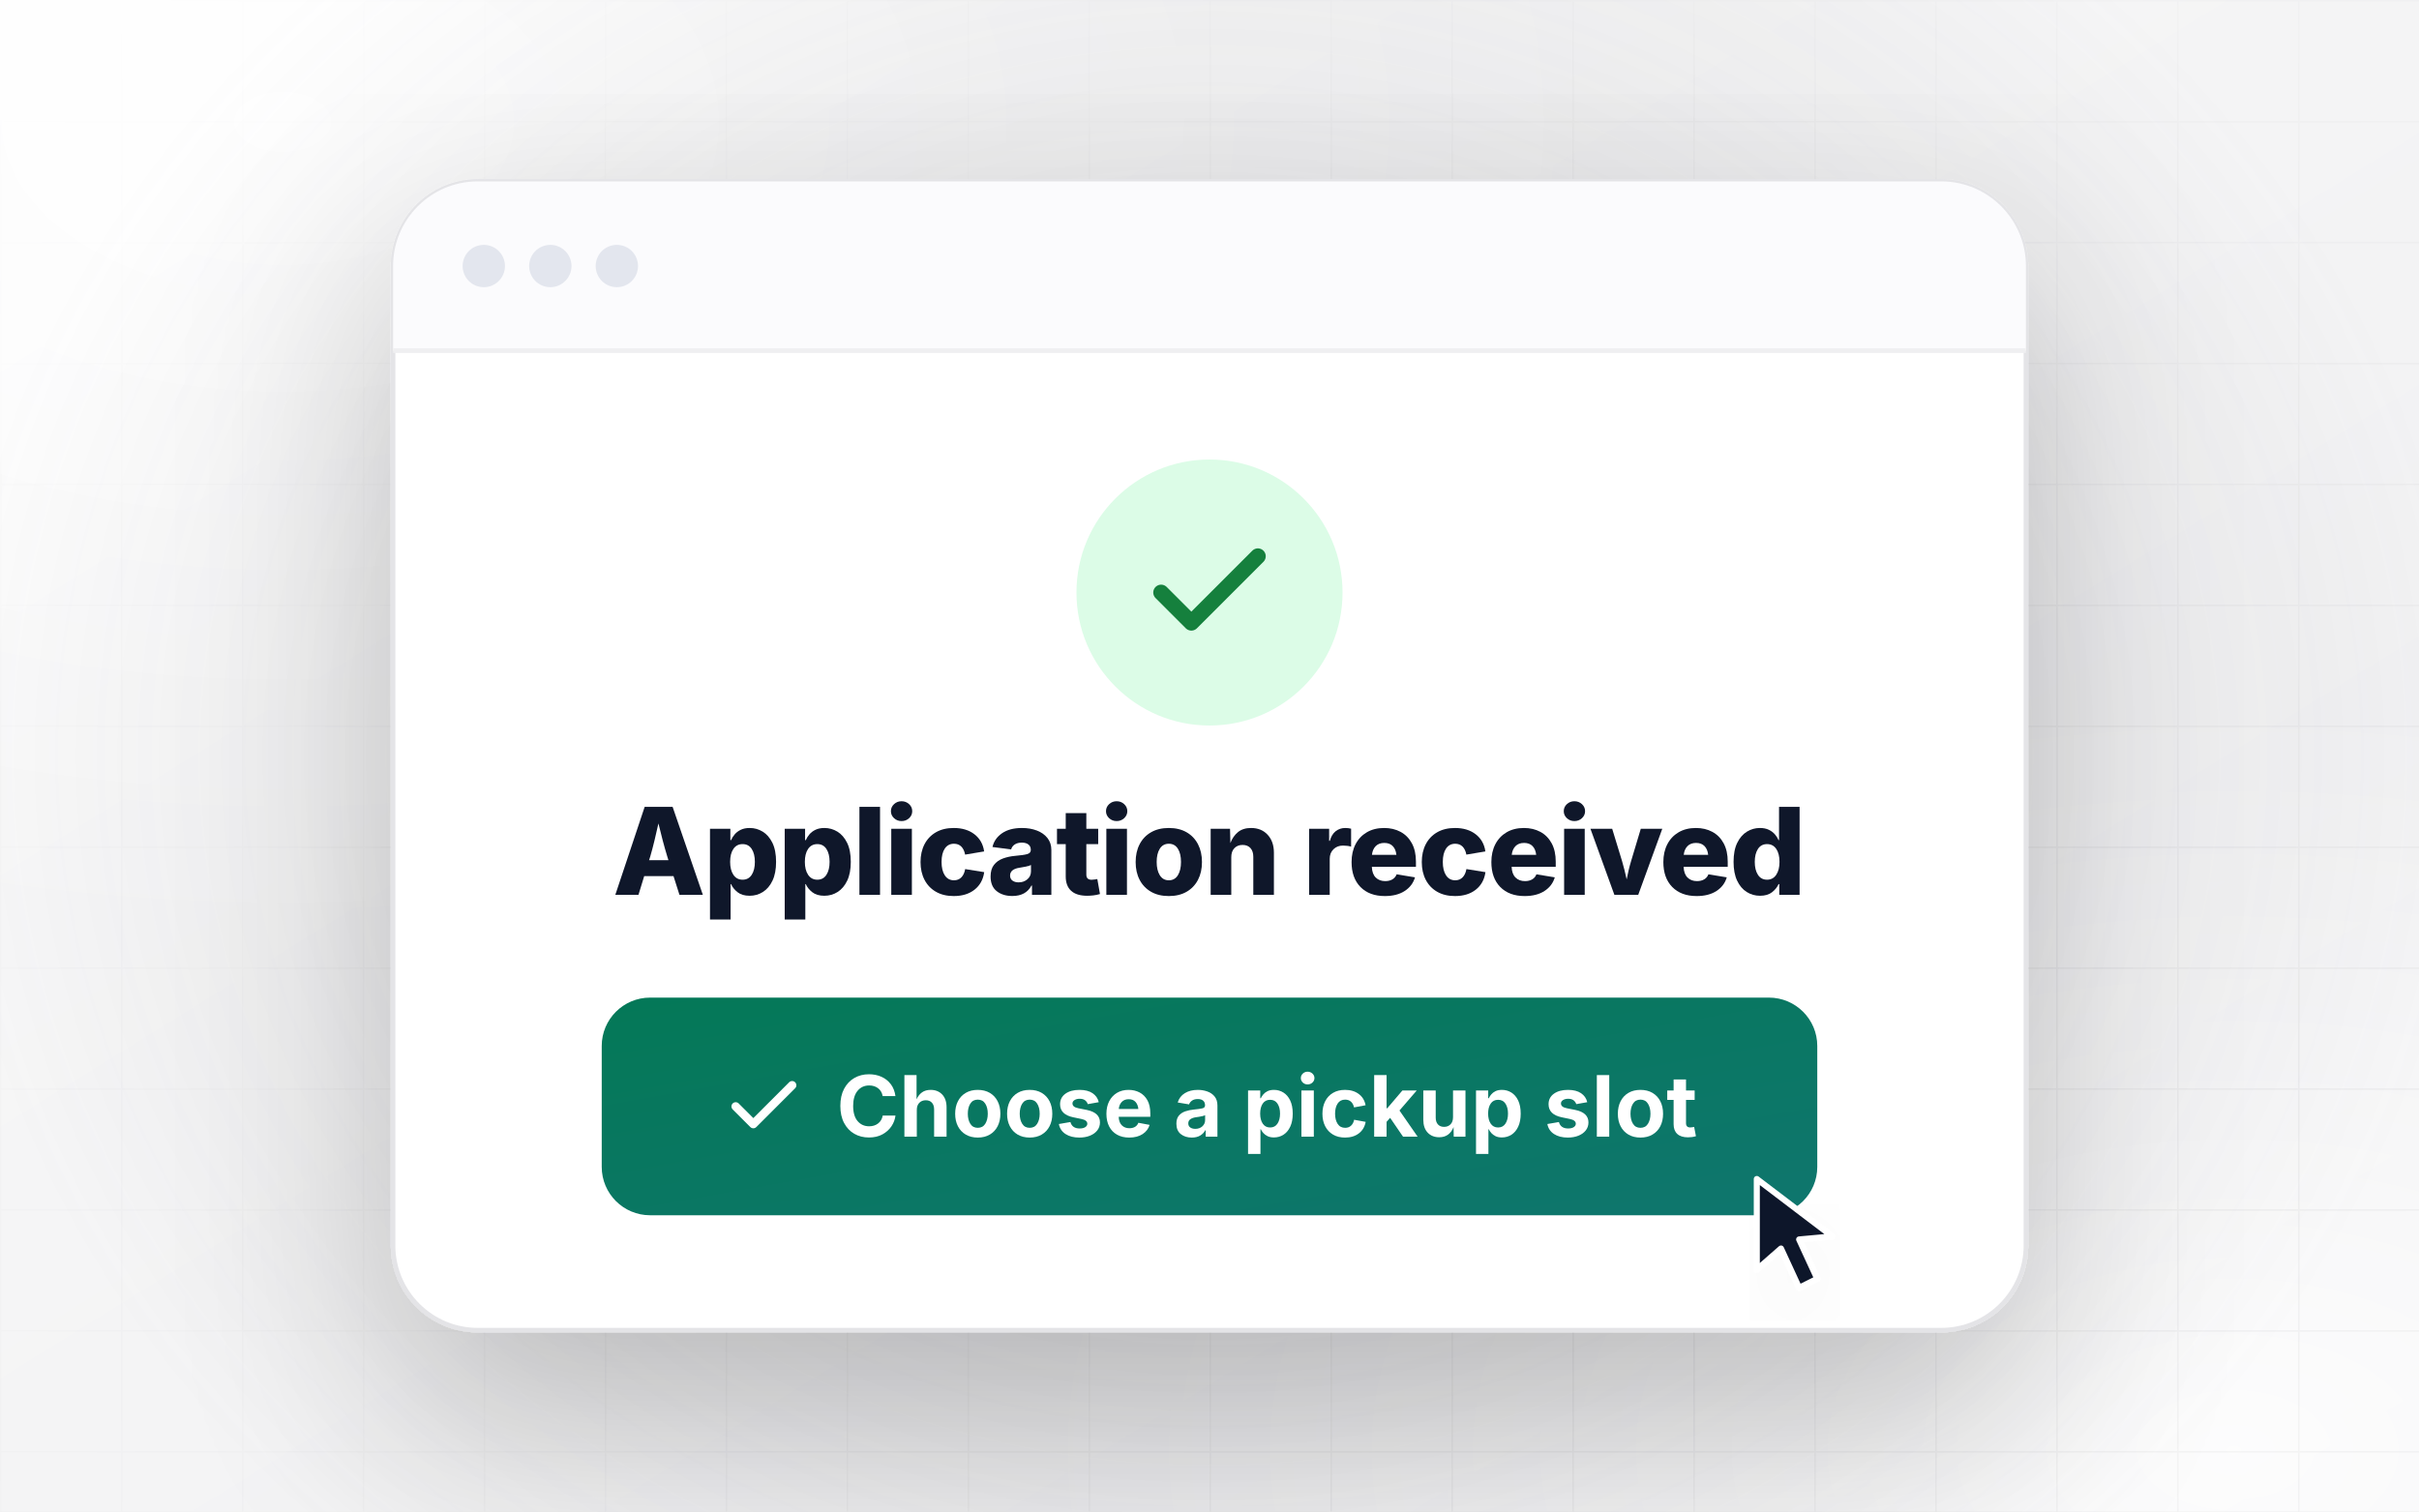
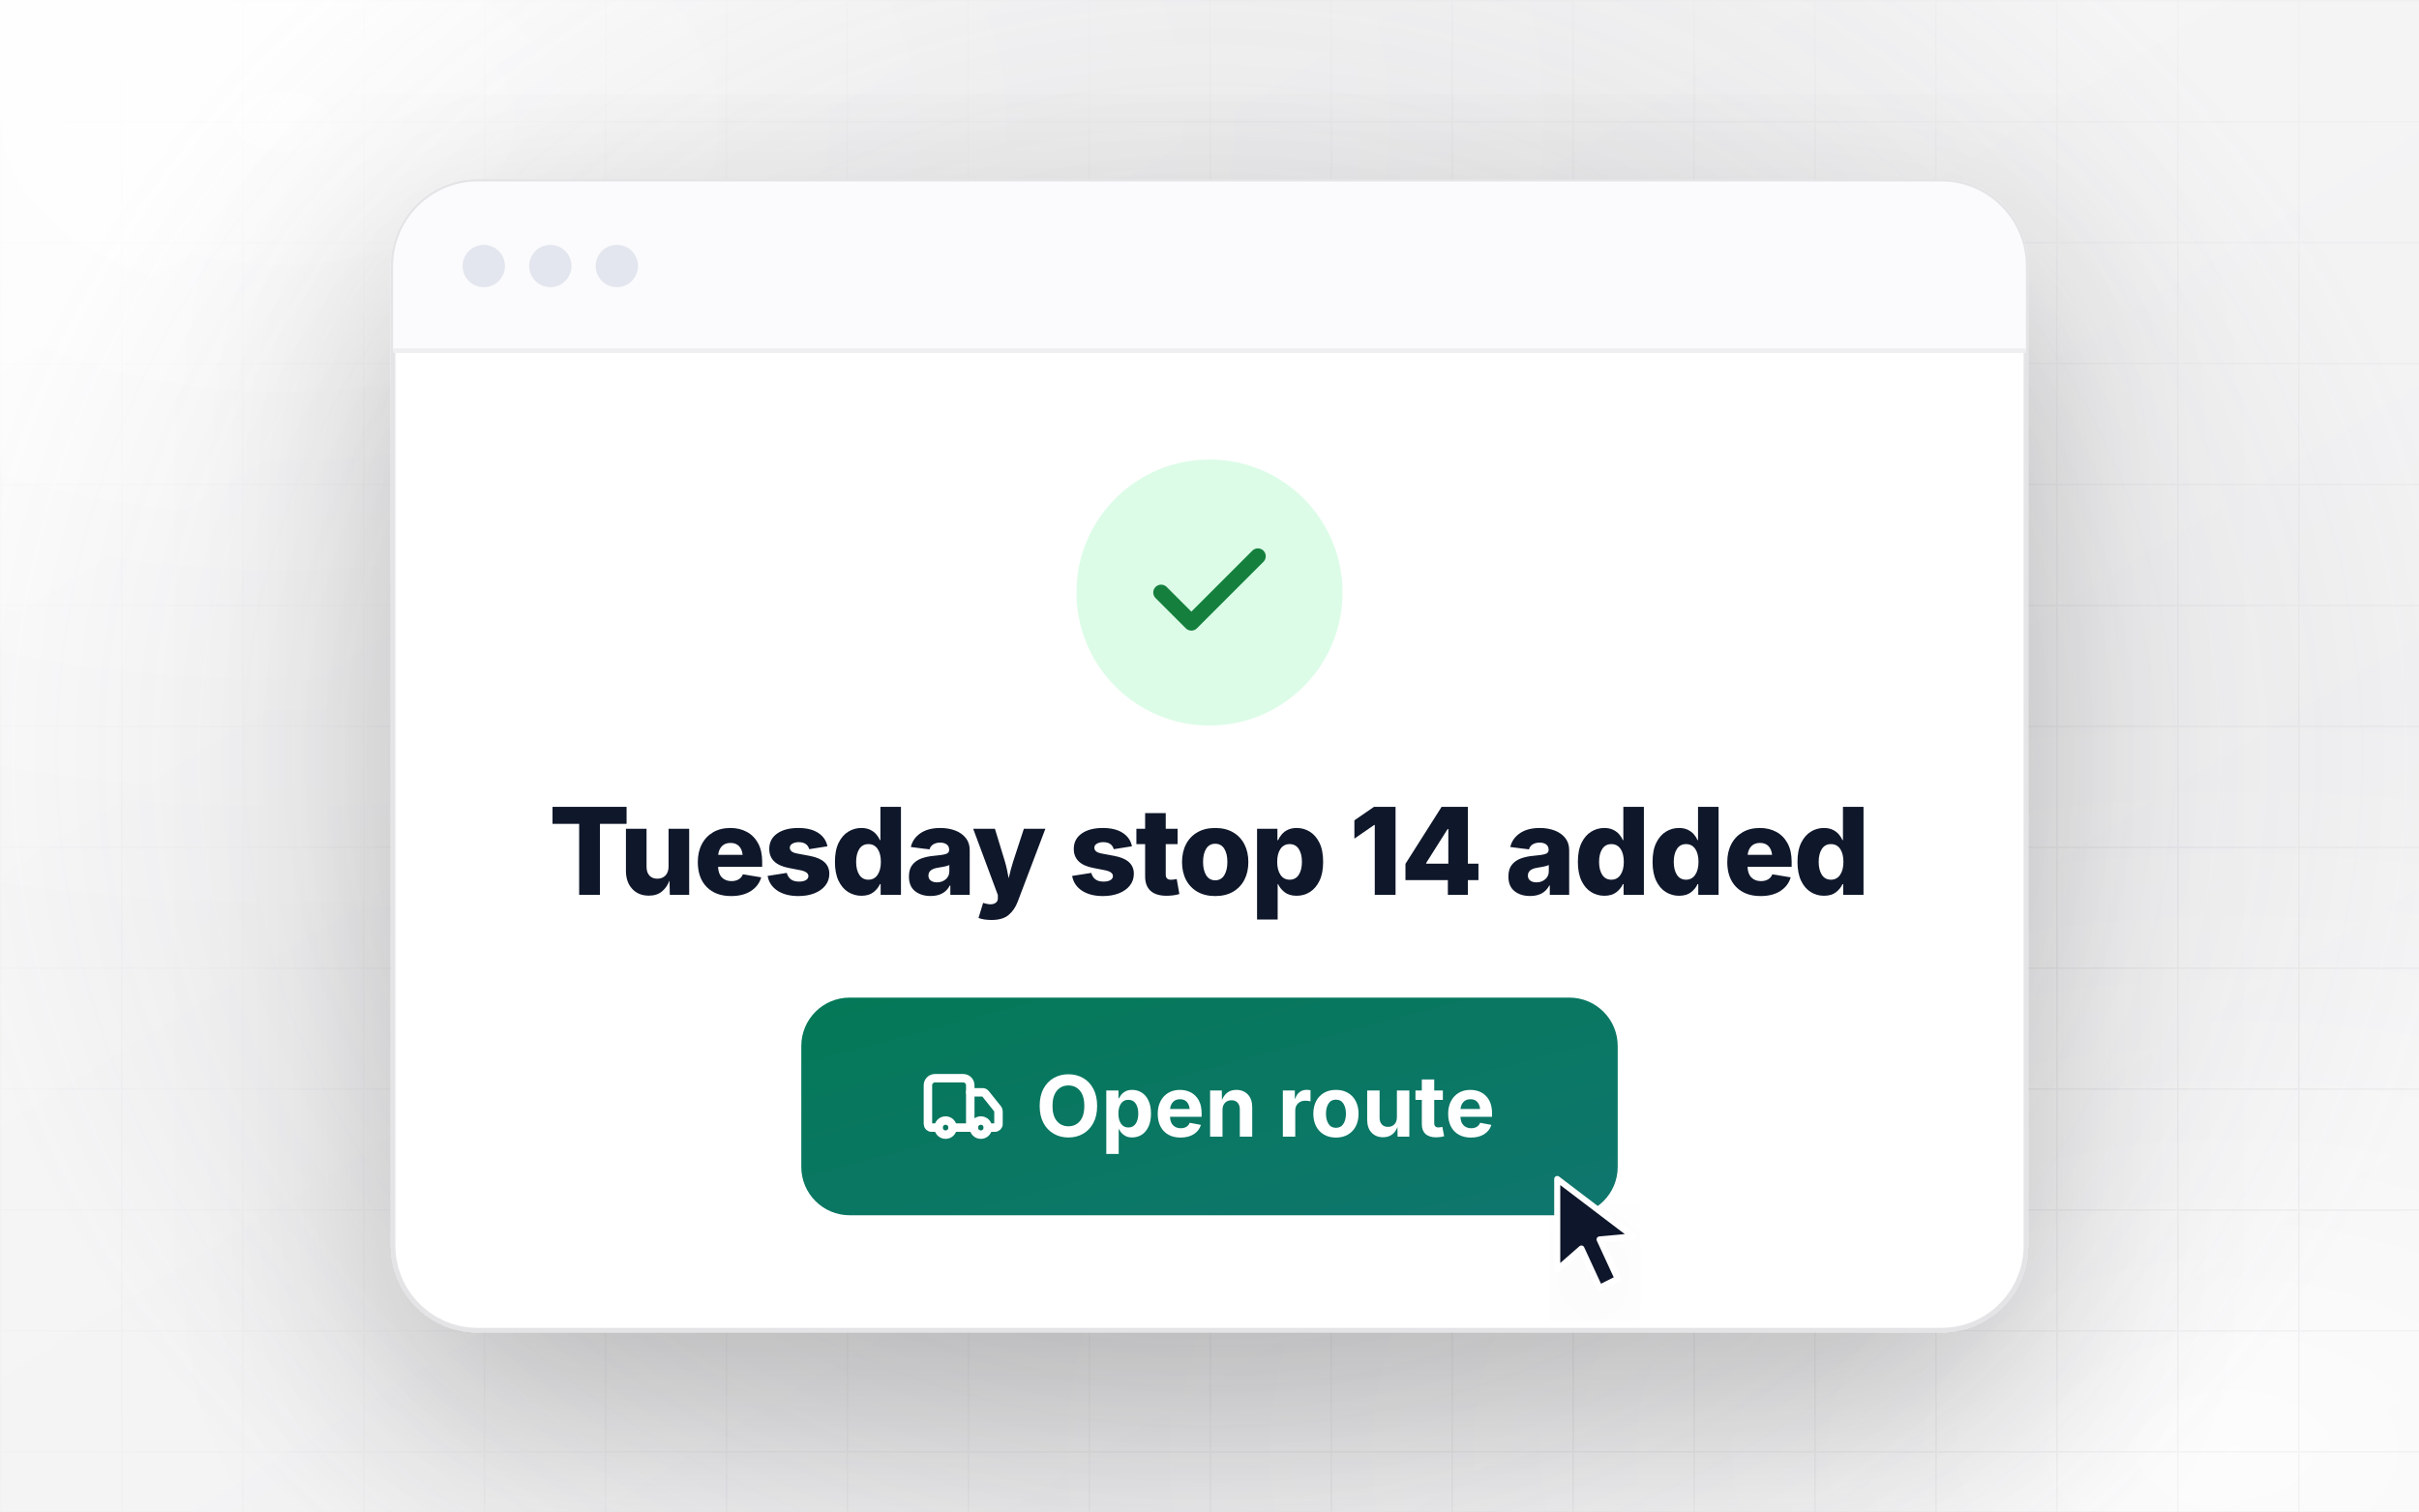
<svg xmlns="http://www.w3.org/2000/svg" xmlns:xlink="http://www.w3.org/1999/xlink" viewBox="0 0 800 500" width="800" height="500" role="img">
  <defs>
    <linearGradient id="bg" x1="0" y1="0" x2="1" y2="1">
      <stop offset="0" stop-color="#FAFAFA" />
      <stop offset="1" stop-color="#EEEEF0" />
    </linearGradient>
    <radialGradient id="glowA" cx="0.12" cy="0.08" r="0.55">
      <stop offset="0" stop-color="#FFFFFF" stop-opacity="0.95" />
      <stop offset="1" stop-color="#FFFFFF" stop-opacity="0" />
    </radialGradient>
    <radialGradient id="glowB" cx="0.92" cy="0.96" r="0.5">
      <stop offset="0" stop-color="#FFFFFF" stop-opacity="0.85" />
      <stop offset="1" stop-color="#FFFFFF" stop-opacity="0" />
    </radialGradient>
    <linearGradient id="gAcc" x1="0" y1="0" x2="1" y2="1">
      <stop offset="0" stop-color="#047857" />
      <stop offset="1" stop-color="#0F766E" />
    </linearGradient>
    <linearGradient id="gStroke" x1="0" y1="0" x2="1" y2="0">
      <stop offset="0" stop-color="#6EE7B7" />
      <stop offset="1" stop-color="#5EEAD4" />
    </linearGradient>
    <pattern id="grid" width="40" height="40" patternUnits="userSpaceOnUse">
      <path d="M40 0H0V40" fill="none" stroke="#52525B" stroke-opacity="0.07" stroke-width="1" />
    </pattern>
    <radialGradient id="fade" cx="0.5" cy="0.45" r="0.65">
      <stop offset="0" stop-color="#fff" stop-opacity="1" />
      <stop offset="1" stop-color="#fff" stop-opacity="0" />
    </radialGradient>
    <mask id="gridMask">
      <rect width="1200" height="800" fill="url(#fade)" />
    </mask>
    <filter id="e1" x="-10%" y="-10%" width="120%" height="140%">
      <feDropShadow dx="0" dy="1" stdDeviation="1.2" flood-color="#0F172A" flood-opacity="0.07" />
      <feDropShadow dx="0" dy="12" stdDeviation="18" flood-color="#18181B" flood-opacity="0.08" />
    </filter>
    <filter id="e2" x="-15%" y="-15%" width="130%" height="160%">
      <feDropShadow dx="0" dy="2" stdDeviation="3" flood-color="#0F172A" flood-opacity="0.10" />
      <feDropShadow dx="0" dy="28" stdDeviation="34" flood-color="#18181B" flood-opacity="0.20" />
    </filter>
    <radialGradient id="spot" cx="0.5" cy="0.5" r="0.5">
      <stop offset="0" stop-color="#71717A" stop-opacity="0.24" />
      <stop offset="1" stop-color="#71717A" stop-opacity="0" />
    </radialGradient>
-     <path id="g800_A" d="M47 0 544 1490H1017L1529 0H1133L1032 317H536L439 0ZM619 587H946L926 651Q887 779 850.0 919.0Q813 1059 777 1209Q743 1058 709.5 918.0Q676 778 639 651Z" />
-     <path id="g800_p" d="M115 -418V1118H460V926H472Q493 976 533.0 1023.5Q573 1071 636.0 1101.5Q699 1132 788 1132Q906 1132 1007.5 1070.0Q1109 1008 1171.5 881.0Q1234 754 1234 558Q1234 368 1173.5 240.5Q1113 113 1011.5 48.5Q910 -16 786 -16Q658 -16 581.5 44.5Q505 105 472 181H464V-418ZM667 256Q768 256 821.5 339.0Q875 422 875 558Q875 694 821.5 776.5Q768 859 667 859Q567 859 511.5 778.0Q456 697 456 558Q456 421 511.5 338.5Q567 256 667 256Z" />
-     <path id="g800_l" d="M464 1490V0H115V1490Z" />
-     <path id="g800_i" d="M115 0V1118H464V0ZM289 1249Q215 1249 162.0 1298.0Q109 1347 109 1417Q109 1487 162.0 1536.0Q215 1585 289 1585Q364 1585 417.0 1536.0Q470 1487 470 1417Q470 1347 417.0 1298.0Q364 1249 289 1249Z" />
-     <path id="g800_c" d="M634 -21Q459 -21 333.0 51.5Q207 124 139.5 253.5Q72 383 72 555Q72 727 139.5 857.0Q207 987 333.0 1059.5Q459 1132 634 1132Q848 1132 985.5 1025.0Q1123 918 1149 735L827 681Q810 769 762.5 817.0Q715 865 638 865Q538 865 483.0 783.5Q428 702 428 557Q428 413 483.0 329.5Q538 246 638 246Q715 246 763.5 296.0Q812 346 828 436L1150 384Q1124 196 987.0 87.5Q850 -21 634 -21Z" />
+     <path id="g800_T" d="M66 1202V1490H1320V1202H869V0H517V1202Z" />
+     <path id="g800_u" d="M503 -14Q327 -14 221.0 101.0Q115 216 115 406V1118H464V474Q464 380 512.5 326.5Q561 273 646 273Q732 273 784.5 327.5Q837 382 837 480V1118H1186V0H858L853 242Q808 125 723.0 55.5Q638 -14 503 -14Z" />
+     <path id="g800_e" d="M636 -21Q373 -21 222.5 132.5Q72 286 72 555Q72 727 139.5 857.0Q207 987 331.0 1059.5Q455 1132 623 1132Q780 1132 901.5 1066.5Q1023 1001 1092.5 873.5Q1162 746 1162 562V474H415Q420 353 481.5 292.5Q543 232 642 232Q712 232 763.0 261.5Q814 291 835 347L1146 296Q1104 151 971.5 65.0Q839 -21 636 -21ZM417 677H831Q821 772 769.0 825.5Q717 879 626 879Q534 879 480.5 824.5Q427 770 417 677Z" />
+     <path id="g800_s" d="M586 -21Q371 -21 232.5 69.5Q94 160 65 320L389 371Q410 298 460.0 261.0Q510 224 599 224Q672 224 714.0 249.5Q756 275 756 317Q756 390 619 417L424 455Q93 518 93 777Q93 944 226.5 1038.0Q360 1132 585 1132Q795 1132 922.0 1049.0Q1049 966 1078 822L770 773Q736 892 591 892Q528 892 484.5 866.5Q441 841 441 798Q441 764 468.0 738.5Q495 713 567 699L781 659Q1110 597 1110 357Q1110 242 1042.5 157.0Q975 72 857.0 25.5Q739 -21 586 -21Z" />
+     <path id="g800_d" d="M520 -16Q396 -16 294.0 48.5Q192 113 132.0 240.5Q72 368 72 558Q72 754 134.5 881.0Q197 1008 298.5 1070.0Q400 1132 517 1132Q606 1132 669.0 1101.5Q732 1071 772.5 1023.5Q813 976 834 926H842V1490H1190V0H846V181H834Q801 105 724.5 44.5Q648 -16 520 -16ZM639 256Q738 256 794.0 338.5Q850 421 850 558Q850 697 794.5 778.0Q739 859 639 859Q538 859 484.5 776.5Q431 694 431 558Q431 422 484.5 339.0Q538 256 639 256Z" />
    <path id="g800_a" d="M428 -20Q267 -20 163.5 62.0Q60 144 60 310Q60 434 117.0 507.0Q174 580 268.5 615.0Q363 650 476 660Q618 672 679.5 689.5Q741 707 741 759V763Q741 821 700.5 852.5Q660 884 589 884Q516 884 469.0 853.0Q422 822 408 769L92 810Q125 953 253.5 1042.5Q382 1132 592 1132Q731 1132 843.5 1089.0Q956 1046 1022.5 962.5Q1089 879 1089 759V0H761V157H752Q659 -20 428 -20ZM534 211Q622 211 683.0 263.0Q744 315 744 398V505Q714 489 657.0 478.0Q600 467 551 459Q390 435 390 326Q390 270 430.5 240.5Q471 211 534 211Z" />
+     <path id="g800_y" d="M112 -392 190 -137 234 -149Q328 -174 386.0 -146.0Q444 -118 440 -49L439 -2L22 1118H390L557 571Q579 499 594.0 427.0Q609 355 623 280Q640 356 659.0 428.0Q678 500 701 571L880 1118H1244L775 -118Q724 -254 623.0 -340.0Q522 -426 334 -426Q199 -426 112 -392Z" />
    <path id="g800_t" d="M718 1118V859H517V342Q517 255 606 255Q624 255 656.5 259.5Q689 264 703 267L748 13Q689 -4 634.0 -10.0Q579 -16 530 -16Q352 -16 260.0 67.5Q168 151 168 311V859H20V1118H168V1384H517V1118Z" />
    <path id="g800_o" d="M634 -21Q459 -21 333.0 51.5Q207 124 139.5 253.5Q72 383 72 555Q72 727 139.5 857.0Q207 987 333.0 1059.5Q459 1132 634 1132Q809 1132 934.5 1059.5Q1060 987 1127.5 857.0Q1195 727 1195 555Q1195 383 1127.5 253.5Q1060 124 934.5 51.5Q809 -21 634 -21ZM634 246Q734 246 787.0 331.5Q840 417 840 557Q840 697 787.0 781.0Q734 865 634 865Q534 865 481.0 781.0Q428 697 428 557Q428 417 481.0 331.5Q534 246 634 246Z" />
-     <path id="g800_n" d="M464 638V0H115V1118H443L449 877Q493 993 578.0 1062.5Q663 1132 799 1132Q974 1132 1080.0 1017.0Q1186 902 1186 712V0H837V644Q837 738 789.0 791.5Q741 845 655 845Q570 845 517.0 790.5Q464 736 464 638Z" />
-     <path id="g800_r" d="M115 0V1118H454V914H466Q496 1024 565.5 1078.0Q635 1132 727 1132Q778 1132 826 1120V816Q801 825 760.5 829.5Q720 834 688 834Q591 834 527.5 772.0Q464 710 464 610V0Z" />
-     <path id="g800_e" d="M636 -21Q373 -21 222.5 132.5Q72 286 72 555Q72 727 139.5 857.0Q207 987 331.0 1059.5Q455 1132 623 1132Q780 1132 901.5 1066.5Q1023 1001 1092.5 873.5Q1162 746 1162 562V474H415Q420 353 481.5 292.5Q543 232 642 232Q712 232 763.0 261.5Q814 291 835 347L1146 296Q1104 151 971.5 65.0Q839 -21 636 -21ZM417 677H831Q821 772 769.0 825.5Q717 879 626 879Q534 879 480.5 824.5Q427 770 417 677Z" />
-     <path id="g800_v" d="M427 0 22 1118H390L557 571Q580 496 598.5 419.0Q617 342 635 261Q651 342 669.0 418.5Q687 495 710 571L874 1118H1238L831 0Z" />
-     <path id="g800_d" d="M520 -16Q396 -16 294.0 48.5Q192 113 132.0 240.5Q72 368 72 558Q72 754 134.5 881.0Q197 1008 298.5 1070.0Q400 1132 517 1132Q606 1132 669.0 1101.5Q732 1071 772.5 1023.5Q813 976 834 926H842V1490H1190V0H846V181H834Q801 105 724.5 44.5Q648 -16 520 -16ZM639 256Q738 256 794.0 338.5Q850 421 850 558Q850 697 794.5 778.0Q739 859 639 859Q538 859 484.5 776.5Q431 694 431 558Q431 422 484.5 339.0Q538 256 639 256Z" />
-     <path id="g700_C" d="M786 -20Q587 -20 431.0 70.0Q275 160 184.5 331.0Q94 502 94 744Q94 987 185.0 1158.5Q276 1330 433.0 1420.0Q590 1510 786 1510Q955 1510 1092.0 1447.5Q1229 1385 1317.0 1266.5Q1405 1148 1427 981H1118Q1097 1102 1008.5 1170.5Q920 1239 792 1239Q618 1239 511.0 1110.0Q404 981 404 744Q404 502 511.5 376.5Q619 251 791 251Q918 251 1007.5 319.5Q1097 388 1119 510H1428Q1411 371 1330.0 250.5Q1249 130 1111.5 55.0Q974 -20 786 -20Z" />
-     <path id="g700_h" d="M428 647V0H128V1490H422V904Q471 1013 555.0 1072.5Q639 1132 763 1132Q937 1132 1042.5 1020.0Q1148 908 1148 711V0H847V659Q847 763 793.5 822.0Q740 881 645 881Q549 881 488.5 819.5Q428 758 428 647Z" />
+     <path id="g800_p" d="M115 -418V1118H460V926H472Q493 976 533.0 1023.5Q573 1071 636.0 1101.5Q699 1132 788 1132Q906 1132 1007.5 1070.0Q1109 1008 1171.5 881.0Q1234 754 1234 558Q1234 368 1173.5 240.5Q1113 113 1011.5 48.5Q910 -16 786 -16Q658 -16 581.5 44.5Q505 105 472 181H464V-418ZM667 256Q768 256 821.5 339.0Q875 422 875 558Q875 694 821.5 776.5Q768 859 667 859Q567 859 511.5 778.0Q456 697 456 558Q456 421 511.5 338.5Q567 256 667 256Z" />
+     <path id="g800_one" d="M788 1490V0H436V1183H426L91 952V1262L423 1490Z" />
+     <path id="g800_four" d="M93 249V525L705 1490H1150V528H1329V249H1150V0H811V249ZM819 528V1114H807L444 540V528Z" />
+     <path id="g700_O" d="M789 -20Q592 -20 434.5 70.0Q277 160 185.5 331.0Q94 502 94 744Q94 987 185.5 1158.5Q277 1330 434.5 1420.0Q592 1510 789 1510Q987 1510 1144.0 1420.0Q1301 1330 1392.5 1158.5Q1484 987 1484 744Q1484 501 1392.5 330.5Q1301 160 1144.0 70.0Q987 -20 789 -20ZM789 251Q963 251 1068.5 377.5Q1174 504 1174 744Q1174 985 1068.5 1112.0Q963 1239 789 1239Q616 1239 510.0 1111.5Q404 984 404 744Q404 505 510.0 378.0Q616 251 789 251Z" />
+     <path id="g700_p" d="M128 -418V1118H423V930H437Q457 974 495.5 1021.0Q534 1068 597.5 1100.0Q661 1132 756 1132Q880 1132 983.0 1068.0Q1086 1004 1147.5 876.0Q1209 748 1209 557Q1209 371 1149.0 242.5Q1089 114 986.0 47.5Q883 -19 754 -19Q663 -19 600.0 12.0Q537 43 497.5 88.5Q458 134 437 179H428V-418ZM662 222Q779 222 840.5 316.0Q902 410 902 558Q902 705 841.0 798.5Q780 892 662 892Q546 892 483.5 801.0Q421 710 421 558Q421 406 484.0 314.0Q547 222 662 222Z" />
+     <path id="g700_e" d="M633 -22Q462 -22 338.0 48.0Q214 118 147.5 247.0Q81 376 81 553Q81 726 147.5 856.0Q214 986 334.5 1059.0Q455 1132 618 1132Q764 1132 883.0 1070.0Q1002 1008 1072.5 882.0Q1143 756 1143 565V481H378Q383 344 454.0 274.0Q525 204 638 204Q717 204 773.5 237.5Q830 271 854 336L1126 285Q1085 146 956.5 62.0Q828 -22 633 -22ZM380 669H854Q843 778 784.0 842.0Q725 906 621 906Q513 906 451.0 839.5Q389 773 380 669Z" />
+     <path id="g700_n" d="M428 647V0H128V1118H411L415 887Q462 1004 548.0 1068.0Q634 1132 763 1132Q937 1132 1042.0 1020.0Q1147 908 1147 711V0H847V659Q847 763 793.5 822.0Q740 881 645 881Q549 881 488.5 819.5Q428 758 428 647Z" />
+     <path id="g700_r" d="M128 0V1118H418V923H430Q461 1026 533.5 1079.5Q606 1133 700 1133Q751 1133 797 1123V855Q777 861 738.5 865.5Q700 870 667 870Q563 870 495.5 805.0Q428 740 428 636V0Z" />
    <path id="g700_o" d="M628 -22Q460 -22 337.0 50.5Q214 123 147.5 252.5Q81 382 81 554Q81 727 147.5 857.0Q214 987 337.0 1059.5Q460 1132 628 1132Q796 1132 919.0 1059.5Q1042 987 1108.5 857.0Q1175 727 1175 554Q1175 382 1108.5 252.5Q1042 123 919.0 50.5Q796 -22 628 -22ZM628 214Q748 214 809.0 311.0Q870 408 870 555Q870 703 809.0 799.5Q748 896 628 896Q508 896 447.5 799.5Q387 703 387 555Q387 408 447.5 311.0Q508 214 628 214Z" />
-     <path id="g700_s" d="M572 -22Q370 -22 238.5 64.0Q107 150 78 306L357 354Q400 198 581 198Q667 198 716.5 230.5Q766 263 766 313Q766 398 622 428L429 468Q107 534 107 785Q107 946 236.0 1039.0Q365 1132 577 1132Q776 1132 894.0 1051.0Q1012 970 1043 834L777 787Q759 844 711.0 880.5Q663 917 581 917Q507 917 457.0 885.5Q407 854 407 804Q407 762 439.5 732.5Q472 703 551 687L752 647Q1072 582 1072 345Q1072 235 1008.0 152.5Q944 70 831.0 24.0Q718 -22 572 -22Z" />
-     <path id="g700_e" d="M633 -22Q462 -22 338.0 48.0Q214 118 147.5 247.0Q81 376 81 553Q81 726 147.5 856.0Q214 986 334.5 1059.0Q455 1132 618 1132Q764 1132 883.0 1070.0Q1002 1008 1072.5 882.0Q1143 756 1143 565V481H378Q383 344 454.0 274.0Q525 204 638 204Q717 204 773.5 237.5Q830 271 854 336L1126 285Q1085 146 956.5 62.0Q828 -22 633 -22ZM380 669H854Q843 778 784.0 842.0Q725 906 621 906Q513 906 451.0 839.5Q389 773 380 669Z" />
-     <path id="g700_a" d="M440 -22Q280 -22 174.0 62.5Q68 147 68 313Q68 438 128.0 509.0Q188 580 284.0 613.0Q380 646 490 656Q634 670 697.5 685.5Q761 701 761 756V761Q761 832 715.5 871.0Q670 910 586 910Q499 910 446.0 872.5Q393 835 375 781L100 827Q143 972 271.5 1052.0Q400 1132 587 1132Q707 1132 815.5 1094.0Q924 1056 992.5 972.5Q1061 889 1061 753V0H777V155H767Q726 77 645.0 27.5Q564 -22 440 -22ZM525 189Q630 189 696.5 250.0Q763 311 763 400V521Q745 508 704.5 498.5Q664 489 619.0 481.5Q574 474 541 470Q458 458 407.0 423.0Q356 388 356 321Q356 256 403.5 222.5Q451 189 525 189Z" />
-     <path id="g700_p" d="M128 -418V1118H423V930H437Q457 974 495.5 1021.0Q534 1068 597.5 1100.0Q661 1132 756 1132Q880 1132 983.0 1068.0Q1086 1004 1147.5 876.0Q1209 748 1209 557Q1209 371 1149.0 242.5Q1089 114 986.0 47.5Q883 -19 754 -19Q663 -19 600.0 12.0Q537 43 497.5 88.5Q458 134 437 179H428V-418ZM662 222Q779 222 840.5 316.0Q902 410 902 558Q902 705 841.0 798.5Q780 892 662 892Q546 892 483.5 801.0Q421 710 421 558Q421 406 484.0 314.0Q547 222 662 222Z" />
-     <path id="g700_i" d="M128 0V1118H428V0ZM278 1264Q210 1264 162.0 1309.0Q114 1354 114 1418Q114 1482 162.0 1527.0Q210 1572 278 1572Q346 1572 394.5 1527.0Q443 1482 443 1418Q443 1354 394.5 1309.0Q346 1264 278 1264Z" />
-     <path id="g700_c" d="M628 -22Q459 -22 336.5 50.5Q214 123 147.5 252.5Q81 382 81 554Q81 727 147.5 857.0Q214 987 336.5 1059.5Q459 1132 628 1132Q827 1132 960.0 1032.5Q1093 933 1125 760L846 708Q827 795 772.5 845.5Q718 896 631 896Q511 896 449.0 801.5Q387 707 387 555Q387 405 449.0 309.5Q511 214 631 214Q718 214 774.0 266.5Q830 319 848 409L1127 358Q1095 181 962.0 79.5Q829 -22 628 -22Z" />
-     <path id="g700_k" d="M128 0V1490H428V688H445L811 1118H1158L740 633L1179 0H826L514 456L428 359V0Z" />
    <path id="g700_u" d="M513 -14Q339 -14 233.5 98.0Q128 210 128 407V1118H428V459Q428 355 482.0 296.0Q536 237 630 237Q726 237 786.5 298.5Q847 360 847 471V1118H1148V0H864L860 232Q813 113 726.5 49.5Q640 -14 513 -14Z" />
-     <path id="g700_l" d="M428 1490V0H128V1490Z" />
    <path id="g700_t" d="M683 1118V889H474V327Q474 223 576 223Q593 223 623.5 227.5Q654 232 671 236L714 11Q664 -4 614.5 -10.0Q565 -16 520 -16Q352 -16 263.0 65.5Q174 147 174 301V889H20V1118H174V1384H474V1118Z" />
  </defs>
  <style>
.pulse{transform-box:fill-box;transform-origin:center;animation:pulse 2.4s cubic-bezier(.2,.7,.3,1) infinite}
@keyframes pulse{0%{transform:scale(1);opacity:.30}75%{transform:scale(2.1);opacity:0}100%{transform:scale(2.1);opacity:0}}
.caret{animation:blink 1.1s steps(1) infinite}
@keyframes blink{0%,55%{opacity:1}56%,100%{opacity:0}}
.press{transform-box:fill-box;transform-origin:0 0;animation:press 3.2s ease-in-out infinite}
@keyframes press{0%,58%,100%{transform:translate(0,0) scale(1)}66%{transform:translate(1.5px,2px) scale(.9)}74%{transform:translate(0,0) scale(1)}}
.ripple{transform-box:fill-box;transform-origin:center;opacity:0;animation:ripple 3.2s ease-out infinite}
@keyframes ripple{0%,62%{opacity:0;transform:scale(.4)}68%{opacity:.5}100%{opacity:0;transform:scale(2.4)}}
.sweep{animation:sweep 4.8s cubic-bezier(.45,0,.2,1) infinite}
@keyframes sweep{0%{transform:translateY(-470px);opacity:0}8%{opacity:1}72%{transform:translateY(0);opacity:1}100%{transform:translateY(0);opacity:1}}
.ring{transform-box:fill-box;transform-origin:50% 12%;animation:ring 4s ease-in-out infinite}
@keyframes ring{0%,70%,100%{transform:rotate(0)}74%{transform:rotate(14deg)}78%{transform:rotate(-12deg)}82%{transform:rotate(8deg)}86%{transform:rotate(-4deg)}90%{transform:rotate(0)}}
.glow{animation:glow 2.6s ease-in-out infinite}
@keyframes glow{0%,100%{opacity:1}50%{opacity:.45}}
.float{animation:float 6s ease-in-out infinite}
@keyframes float{0%,100%{transform:translateY(0)}50%{transform:translateY(-6px)}}
@media (prefers-reduced-motion: reduce){*{animation:none!important}}
</style>
  <rect width="800" height="500" fill="url(#bg)" />
  <rect width="800" height="500" fill="url(#glowA)" />
  <rect width="800" height="500" fill="url(#glowB)" />
  <rect width="800" height="500" fill="url(#grid)" mask="url(#gridMask)" />
  <ellipse cx="400.0" cy="250.0" rx="421.2" ry="361.0" fill="url(#spot)" />
  <rect x="130" y="60" width="540" height="380" rx="28" fill="#fff" stroke="#E4E4E7" stroke-width="1.5" filter="url(#e2)" />
  <path d="M130 116 V88 a28 28 0 0 1 28 -28 H642 a28 28 0 0 1 28 28 V116 Z" fill="#FBFBFD" />
  <line x1="130" y1="116" x2="670" y2="116" stroke="#EFEFF1" stroke-width="1.5" />
  <circle cx="160" cy="88" r="7" fill="#E3E6EE" />
  <circle cx="182" cy="88" r="7" fill="#E3E6EE" />
  <circle cx="204" cy="88" r="7" fill="#E3E6EE" />
  <circle cx="400.0" cy="196" r="44" fill="#DCFCE7" />
  <g transform="translate(376.0 172) scale(2)" fill="none" stroke="#15803D" stroke-width="2.6" stroke-linecap="round" stroke-linejoin="round">
    <path d="M20 6 9 17l-5-5" />
  </g>
  <g>
-     <use href="#g800_A" xlink:href="#g800_A" transform="translate(202.58 296.00) scale(0.01953 -0.01953)" fill="#0F172A" />
-     <use href="#g800_p" xlink:href="#g800_p" transform="translate(232.56 296.00) scale(0.01953 -0.01953)" fill="#0F172A" />
-     <use href="#g800_p" xlink:href="#g800_p" transform="translate(257.27 296.00) scale(0.01953 -0.01953)" fill="#0F172A" />
-     <use href="#g800_l" xlink:href="#g800_l" transform="translate(281.98 296.00) scale(0.01953 -0.01953)" fill="#0F172A" />
-     <use href="#g800_i" xlink:href="#g800_i" transform="translate(292.51 296.00) scale(0.01953 -0.01953)" fill="#0F172A" />
-     <use href="#g800_c" xlink:href="#g800_c" transform="translate(303.03 296.00) scale(0.01953 -0.01953)" fill="#0F172A" />
-     <use href="#g800_a" xlink:href="#g800_a" transform="translate(326.43 296.00) scale(0.01953 -0.01953)" fill="#0F172A" />
-     <use href="#g800_t" xlink:href="#g800_t" transform="translate(349.17 296.00) scale(0.01953 -0.01953)" fill="#0F172A" />
-     <use href="#g800_i" xlink:href="#g800_i" transform="translate(363.64 296.00) scale(0.01953 -0.01953)" fill="#0F172A" />
-     <use href="#g800_o" xlink:href="#g800_o" transform="translate(374.17 296.00) scale(0.01953 -0.01953)" fill="#0F172A" />
-     <use href="#g800_n" xlink:href="#g800_n" transform="translate(398.14 296.00) scale(0.01953 -0.01953)" fill="#0F172A" />
-     <use href="#g800_r" xlink:href="#g800_r" transform="translate(430.70 296.00) scale(0.01953 -0.01953)" fill="#0F172A" />
-     <use href="#g800_e" xlink:href="#g800_e" transform="translate(445.58 296.00) scale(0.01953 -0.01953)" fill="#0F172A" />
-     <use href="#g800_c" xlink:href="#g800_c" transform="translate(468.80 296.00) scale(0.01953 -0.01953)" fill="#0F172A" />
-     <use href="#g800_e" xlink:href="#g800_e" transform="translate(491.81 296.00) scale(0.01953 -0.01953)" fill="#0F172A" />
-     <use href="#g800_i" xlink:href="#g800_i" transform="translate(515.03 296.00) scale(0.01953 -0.01953)" fill="#0F172A" />
-     <use href="#g800_v" xlink:href="#g800_v" transform="translate(525.56 296.00) scale(0.01953 -0.01953)" fill="#0F172A" />
-     <use href="#g800_e" xlink:href="#g800_e" transform="translate(548.69 296.00) scale(0.01953 -0.01953)" fill="#0F172A" />
-     <use href="#g800_d" xlink:href="#g800_d" transform="translate(571.91 296.00) scale(0.01953 -0.01953)" fill="#0F172A" />
+     <use href="#g800_T" xlink:href="#g800_T" transform="translate(181.44 296.00) scale(0.01953 -0.01953)" fill="#0F172A" />
+     <use href="#g800_u" xlink:href="#g800_u" transform="translate(204.76 296.00) scale(0.01953 -0.01953)" fill="#0F172A" />
+     <use href="#g800_e" xlink:href="#g800_e" transform="translate(229.37 296.00) scale(0.01953 -0.01953)" fill="#0F172A" />
+     <use href="#g800_s" xlink:href="#g800_s" transform="translate(252.59 296.00) scale(0.01953 -0.01953)" fill="#0F172A" />
+     <use href="#g800_d" xlink:href="#g800_d" transform="translate(274.72 296.00) scale(0.01953 -0.01953)" fill="#0F172A" />
+     <use href="#g800_a" xlink:href="#g800_a" transform="translate(299.43 296.00) scale(0.01953 -0.01953)" fill="#0F172A" />
+     <use href="#g800_y" xlink:href="#g800_y" transform="translate(321.42 296.00) scale(0.01953 -0.01953)" fill="#0F172A" />
+     <use href="#g800_s" xlink:href="#g800_s" transform="translate(353.30 296.00) scale(0.01953 -0.01953)" fill="#0F172A" />
+     <use href="#g800_t" xlink:href="#g800_t" transform="translate(375.43 296.00) scale(0.01953 -0.01953)" fill="#0F172A" />
+     <use href="#g800_o" xlink:href="#g800_o" transform="translate(389.51 296.00) scale(0.01953 -0.01953)" fill="#0F172A" />
+     <use href="#g800_p" xlink:href="#g800_p" transform="translate(413.48 296.00) scale(0.01953 -0.01953)" fill="#0F172A" />
+     <use href="#g800_one" xlink:href="#g800_one" transform="translate(446.14 296.00) scale(0.01953 -0.01953)" fill="#0F172A" />
+     <use href="#g800_four" xlink:href="#g800_four" transform="translate(462.99 296.00) scale(0.01953 -0.01953)" fill="#0F172A" />
+     <use href="#g800_a" xlink:href="#g800_a" transform="translate(497.68 296.00) scale(0.01953 -0.01953)" fill="#0F172A" />
+     <use href="#g800_d" xlink:href="#g800_d" transform="translate(520.42 296.00) scale(0.01953 -0.01953)" fill="#0F172A" />
+     <use href="#g800_d" xlink:href="#g800_d" transform="translate(545.12 296.00) scale(0.01953 -0.01953)" fill="#0F172A" />
+     <use href="#g800_e" xlink:href="#g800_e" transform="translate(569.83 296.00) scale(0.01953 -0.01953)" fill="#0F172A" />
+     <use href="#g800_d" xlink:href="#g800_d" transform="translate(593.05 296.00) scale(0.01953 -0.01953)" fill="#0F172A" />
  </g>
-   <rect x="199.0" y="330" width="402" height="72" rx="16" fill="url(#gAcc)" />
-   <g transform="translate(238.6348 352.0) scale(1.1667)" fill="none" stroke="#fff" stroke-width="2.4" stroke-linecap="round" stroke-linejoin="round">
-     <path d="M20 6 9 17l-5-5" />
+   <rect x="265.0" y="330" width="270" height="72" rx="16" fill="url(#gAcc)" />
+   <g transform="translate(304.5469 352.0) scale(1.1667)" fill="none" stroke="#fff" stroke-width="2.4" stroke-linecap="round" stroke-linejoin="round">
+     <path d="M14 18V6a2 2 0 0 0-2-2H4a2 2 0 0 0-2 2v11a1 1 0 0 0 1 1h2" />
+     <path d="M15 18H9" />
+     <path d="M19 18h2a1 1 0 0 0 1-1v-3.65a1 1 0 0 0-.22-.624l-3.48-4.35A1 1 0 0 0 17.52 8H14" />
+     <circle cx="17" cy="18" r="2" />
+     <circle cx="7" cy="18" r="2" />
  </g>
  <g>
-     <use href="#g700_C" xlink:href="#g700_C" transform="translate(276.63 376.00) scale(0.01367 -0.01367)" fill="#fff" />
-     <use href="#g700_h" xlink:href="#g700_h" transform="translate(297.35 376.00) scale(0.01367 -0.01367)" fill="#fff" />
-     <use href="#g700_o" xlink:href="#g700_o" transform="translate(314.78 376.00) scale(0.01367 -0.01367)" fill="#fff" />
-     <use href="#g700_o" xlink:href="#g700_o" transform="translate(331.95 376.00) scale(0.01367 -0.01367)" fill="#fff" />
-     <use href="#g700_s" xlink:href="#g700_s" transform="translate(349.12 376.00) scale(0.01367 -0.01367)" fill="#fff" />
-     <use href="#g700_e" xlink:href="#g700_e" transform="translate(364.80 376.00) scale(0.01367 -0.01367)" fill="#fff" />
-     <use href="#g700_a" xlink:href="#g700_a" transform="translate(388.12 376.00) scale(0.01367 -0.01367)" fill="#fff" />
-     <use href="#g700_p" xlink:href="#g700_p" transform="translate(411.00 376.00) scale(0.01367 -0.01367)" fill="#fff" />
-     <use href="#g700_i" xlink:href="#g700_i" transform="translate(428.65 376.00) scale(0.01367 -0.01367)" fill="#fff" />
-     <use href="#g700_c" xlink:href="#g700_c" transform="translate(436.24 376.00) scale(0.01367 -0.01367)" fill="#fff" />
-     <use href="#g700_k" xlink:href="#g700_k" transform="translate(452.71 376.00) scale(0.01367 -0.01367)" fill="#fff" />
-     <use href="#g700_u" xlink:href="#g700_u" transform="translate(468.96 376.00) scale(0.01367 -0.01367)" fill="#fff" />
-     <use href="#g700_p" xlink:href="#g700_p" transform="translate(486.39 376.00) scale(0.01367 -0.01367)" fill="#fff" />
-     <use href="#g700_s" xlink:href="#g700_s" transform="translate(510.67 376.00) scale(0.01367 -0.01367)" fill="#fff" />
-     <use href="#g700_l" xlink:href="#g700_l" transform="translate(526.35 376.00) scale(0.01367 -0.01367)" fill="#fff" />
-     <use href="#g700_o" xlink:href="#g700_o" transform="translate(533.94 376.00) scale(0.01367 -0.01367)" fill="#fff" />
-     <use href="#g700_t" xlink:href="#g700_t" transform="translate(551.11 376.00) scale(0.01367 -0.01367)" fill="#fff" />
+     <use href="#g700_O" xlink:href="#g700_O" transform="translate(342.55 376.00) scale(0.01367 -0.01367)" fill="#fff" />
+     <use href="#g700_p" xlink:href="#g700_p" transform="translate(364.12 376.00) scale(0.01367 -0.01367)" fill="#fff" />
+     <use href="#g700_e" xlink:href="#g700_e" transform="translate(381.77 376.00) scale(0.01367 -0.01367)" fill="#fff" />
+     <use href="#g700_n" xlink:href="#g700_n" transform="translate(398.45 376.00) scale(0.01367 -0.01367)" fill="#fff" />
+     <use href="#g700_r" xlink:href="#g700_r" transform="translate(422.51 376.00) scale(0.01367 -0.01367)" fill="#fff" />
+     <use href="#g700_o" xlink:href="#g700_o" transform="translate(433.23 376.00) scale(0.01367 -0.01367)" fill="#fff" />
+     <use href="#g700_u" xlink:href="#g700_u" transform="translate(450.40 376.00) scale(0.01367 -0.01367)" fill="#fff" />
+     <use href="#g700_t" xlink:href="#g700_t" transform="translate(467.84 376.00) scale(0.01367 -0.01367)" fill="#fff" />
+     <use href="#g700_e" xlink:href="#g700_e" transform="translate(477.82 376.00) scale(0.01367 -0.01367)" fill="#fff" />
  </g>
-   <circle class="ripple" cx="581.0" cy="390" r="14" fill="#047857" />
+   <circle class="ripple" cx="515.0" cy="390" r="14" fill="#047857" />
  <g class="press">
    <g filter="url(#e1)">
-       <path d="M581.0 390 l0 30 l8 -7 l6 13 l6 -3 l-6 -13 l11 -1 z" fill="#0F172A" stroke="#fff" stroke-width="2" stroke-linejoin="round" />
+       <path d="M515.0 390 l0 30 l8 -7 l6 13 l6 -3 l-6 -13 l11 -1 z" fill="#0F172A" stroke="#fff" stroke-width="2" stroke-linejoin="round" />
    </g>
  </g>
</svg>
